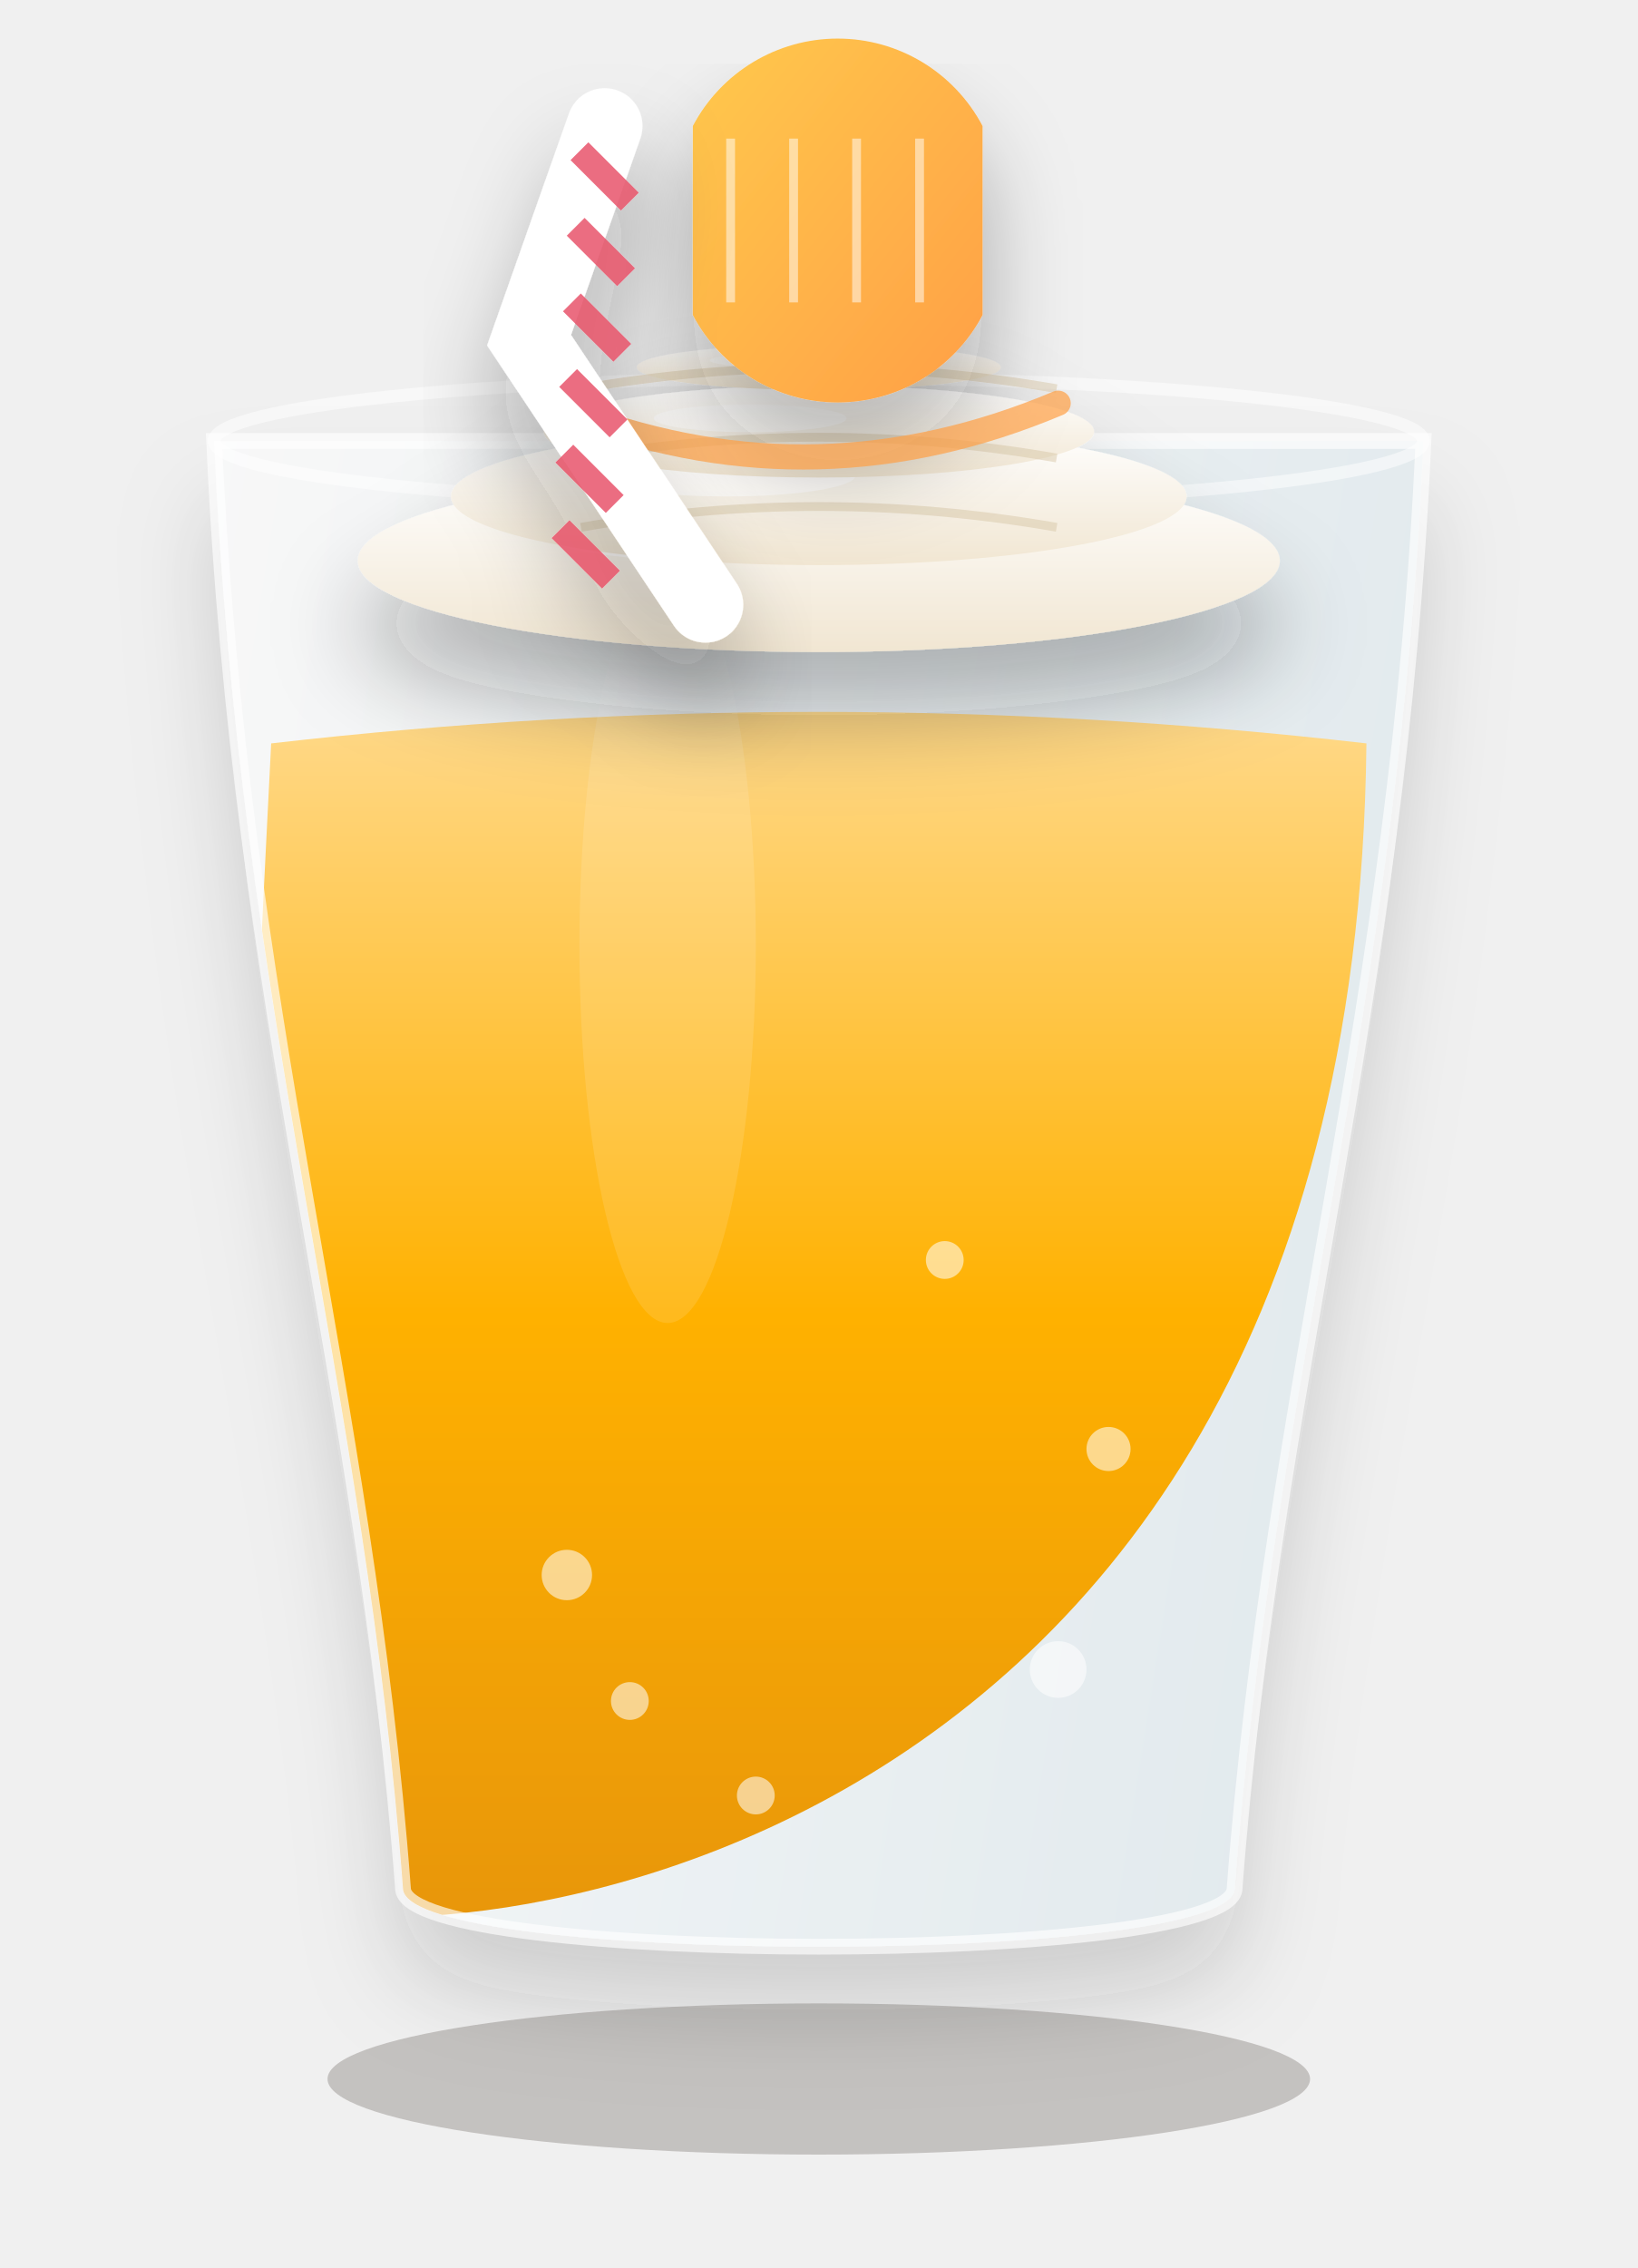
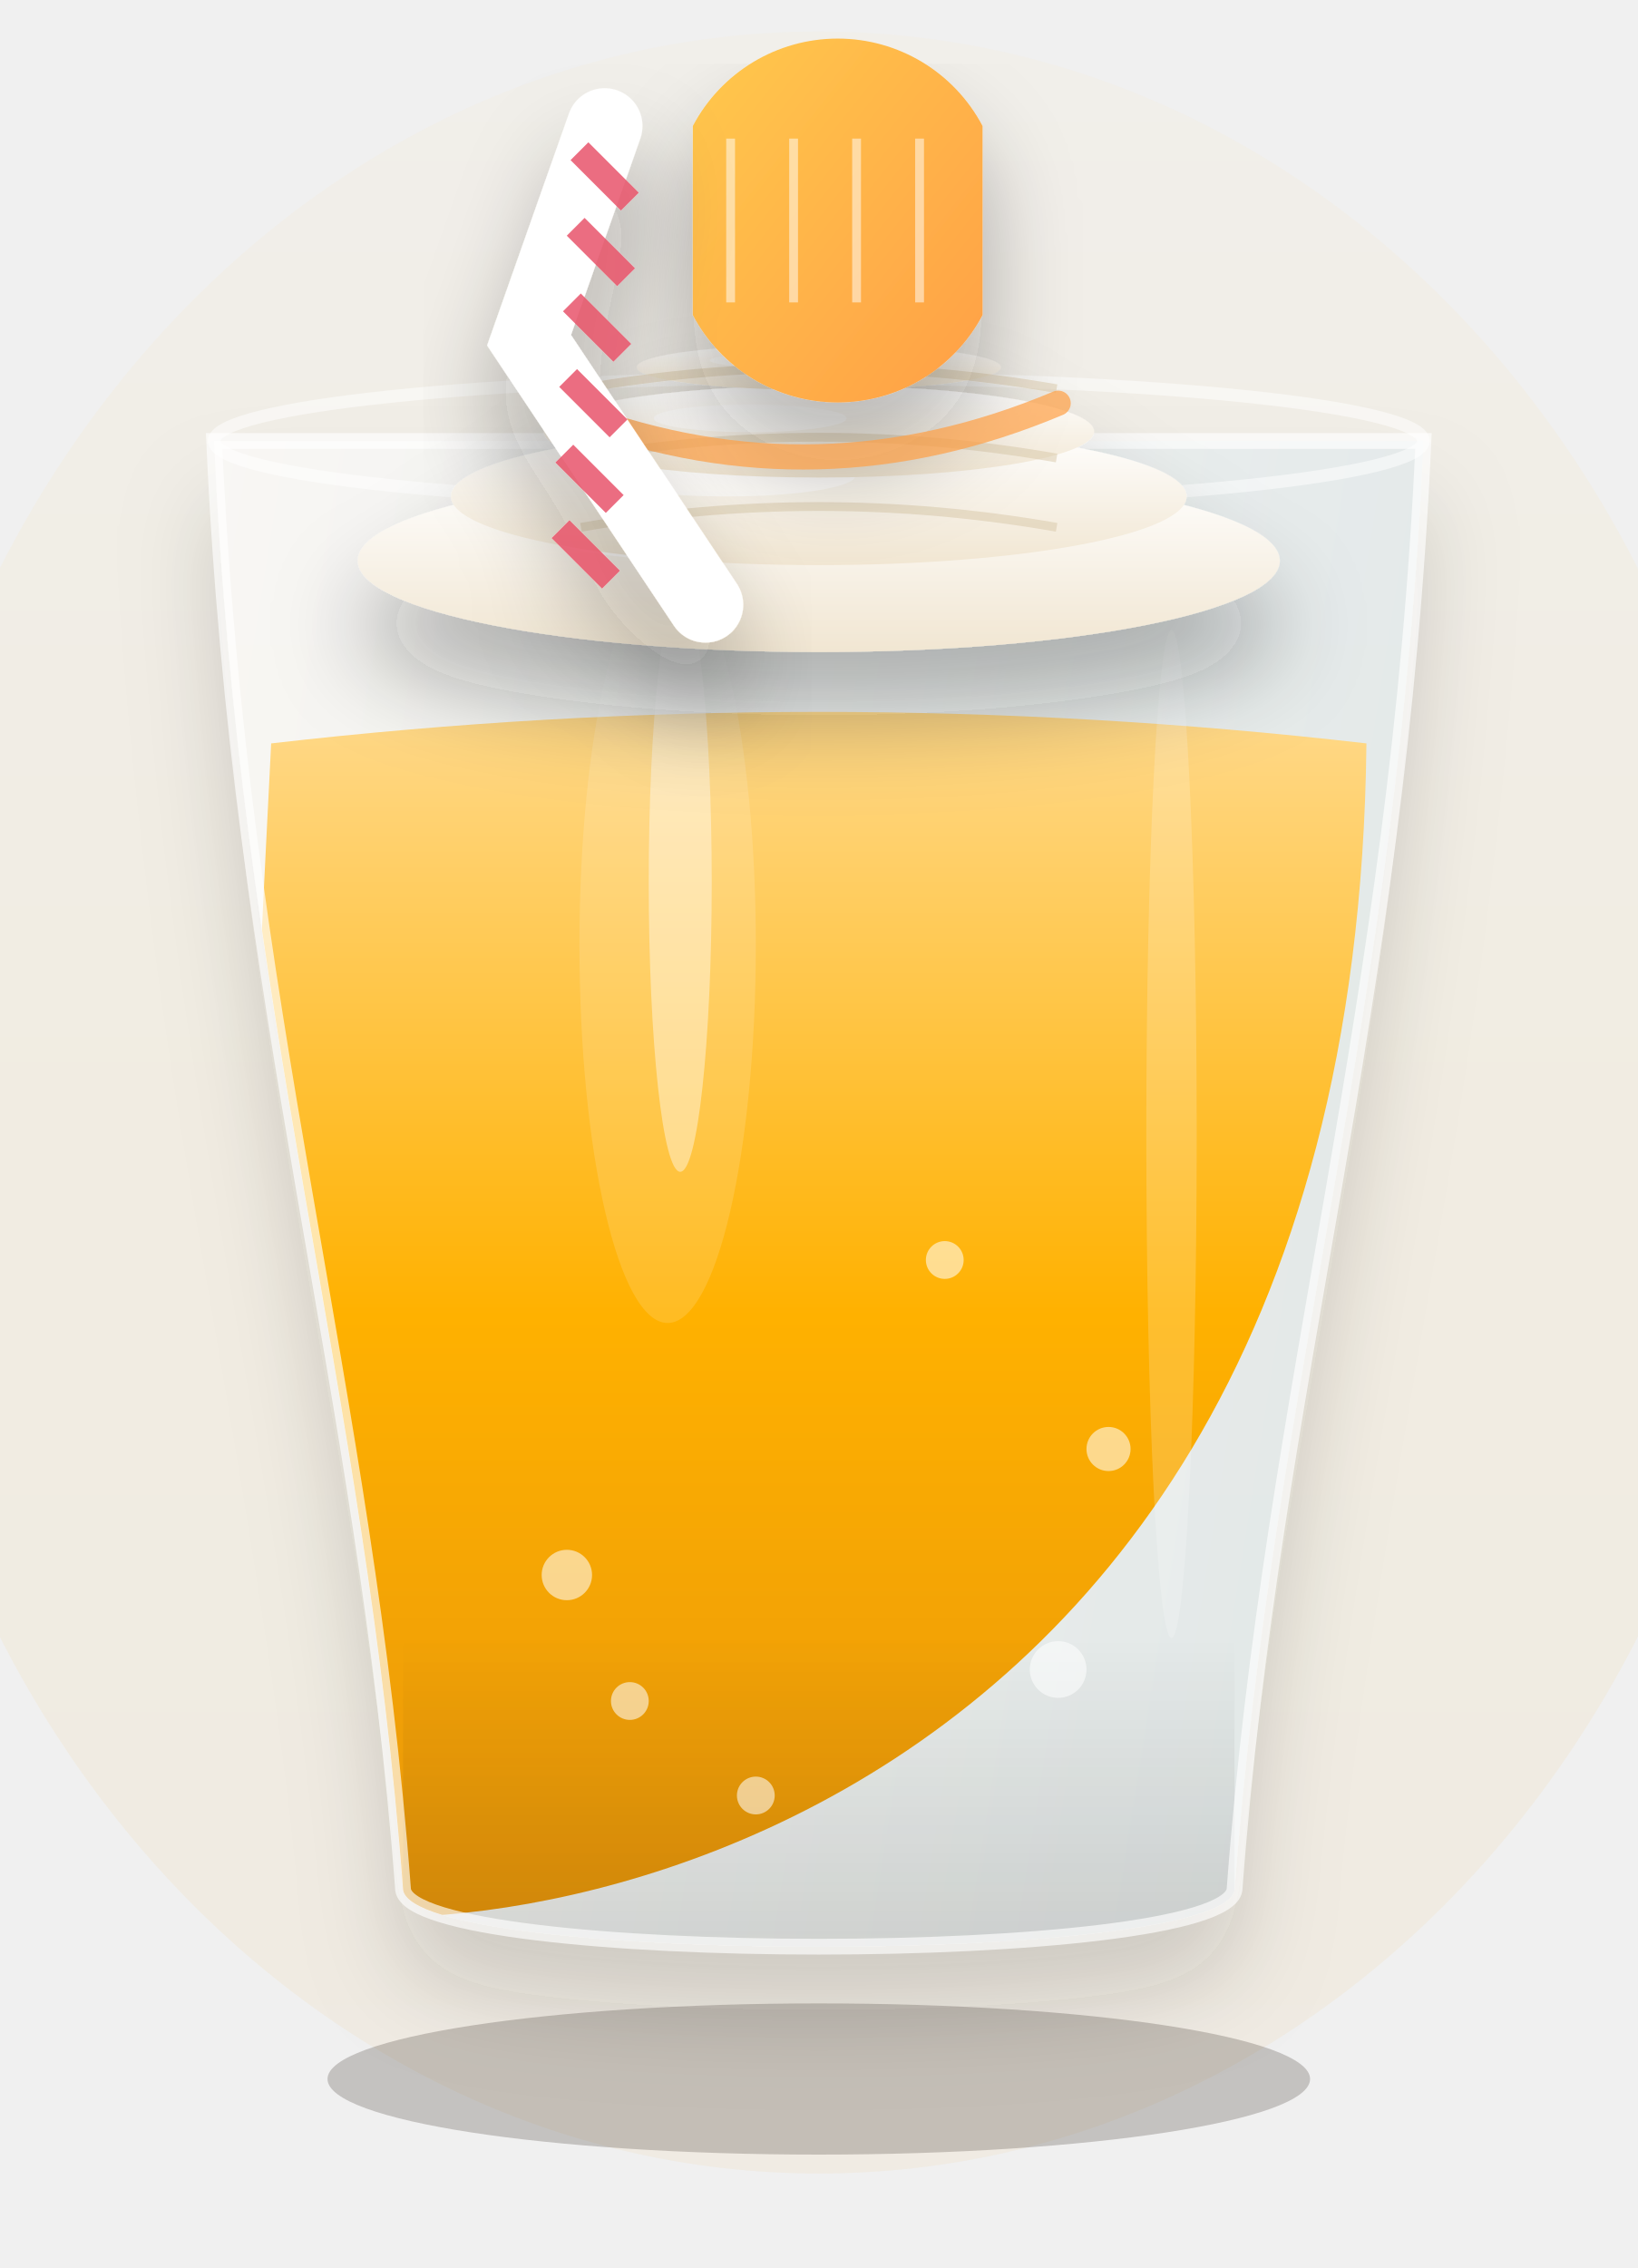
<svg xmlns="http://www.w3.org/2000/svg" viewBox="0 0 260 360" width="260" height="360">
  <defs>
    <linearGradient id="creamBody" x1="0" y1="0" x2="0" y2="1">
      <stop offset="0" stop-color="#FFFFFF" />
      <stop offset="1" stop-color="#F1E6D2" />
    </linearGradient>
    <linearGradient id="glassBody" x1="0" y1="0" x2="1" y2="0.2">
      <stop offset="0" stop-color="#FFFFFF" />
      <stop offset="0.5" stop-color="#EAF3F7" />
      <stop offset="1" stop-color="#D8E6EC" />
    </linearGradient>
    <linearGradient id="shakeFill" x1="0" y1="0" x2="0" y2="1">
      <stop offset="0" stop-color="#FFD98A" />
      <stop offset="0.5" stop-color="#FFB100" />
      <stop offset="1" stop-color="#E8960A" />
    </linearGradient>
+     <linearGradient id="shakePool" x1="0" y1="0" x2="0" y2="1">
+       <stop offset="0" stop-color="rgba(0,0,0,0)" />
+       <stop offset="1" stop-color="#2B1E16" />
+     </linearGradient>
    <filter id="softShadow" x="-60%" y="-60%" width="220%" height="220%">
      <feDropShadow dx="0" dy="10.1" stdDeviation="7.2" flood-color="#2B1E16" flood-opacity="0.30" />
    </filter>
  </defs>
+   <ellipse cx="130" cy="175" rx="150" ry="170" fill="url(#shakeFill)" opacity="0.06" />
  <ellipse cx="130" cy="330" rx="78" ry="12" fill="#2B1E16" opacity="0.22" />
  <path d="M34,70 L226,70 C222,160 202,220 196,300 C194,312 66,312 64,300 C58,220 38,160 34,70 Z" fill="url(#glassBody)" opacity="0.55" filter="url(#softShadow)" />
  <clipPath id="glassClip">
    <path d="M34,70 L226,70 C222,160 202,220 196,300 C194,312 66,312 64,300 C58,220 38,160 34,70 Z" />
  </clipPath>
  <g clip-path="url(#glassClip)">
    <path d="M43.052,118 Q130,108 216.948,118 C214.948,312 45.052,312 43.052,300 C37.052,220 41,160 43.052,118 Z" fill="url(#shakeFill)" />
-     <ellipse cx="106" cy="150" rx="14" ry="60" fill="#FFFFFF" opacity="0.12" />
+     <rect x="64" y="260" width="132" height="70" fill="url(#shakePool)" opacity="0.18" />
+     <ellipse cx="106" cy="150" rx="14" ry="60" fill="#FFFFFF" opacity="0.14" />
+     <ellipse cx="108" cy="140" rx="5" ry="46" fill="#FFFFFF" opacity="0.4" />
+     <ellipse cx="186" cy="180" rx="4" ry="80" fill="#FFFFFF" opacity="0.18" />
  </g>
  <path d="M34,70 L226,70 C222,160 202,220 196,300 C194,312 66,312 64,300 C58,220 38,160 34,70 Z" fill="none" stroke="#FFFFFF" stroke-width="2.5" opacity="0.65" />
  <ellipse cx="130" cy="70" rx="96" ry="10" fill="none" stroke="#FFFFFF" stroke-width="2" opacity="0.5" />
  <circle cx="90" cy="250" r="4" fill="#FFFFFF" opacity="0.55" />
  <circle cx="176" cy="230" r="3.5" fill="#FFFFFF" opacity="0.55" />
  <circle cx="100" cy="270" r="3" fill="#FFFFFF" opacity="0.55" />
  <circle cx="168" cy="265" r="4.5" fill="#FFFFFF" opacity="0.55" />
  <circle cx="120" cy="285" r="3" fill="#FFFFFF" opacity="0.55" />
  <circle cx="150" cy="200" r="3" fill="#FFFFFF" opacity="0.55" />
  <g filter="url(#softShadow)">
    <ellipse cx="130" cy="89.0" rx="73.2" ry="14.5" fill="url(#creamBody)" />
    <ellipse cx="111.7" cy="84.6" rx="25.6" ry="4.4" fill="#FFFFFF" opacity="0.6" />
    <ellipse cx="130" cy="78.8" rx="58.4" ry="10.9" fill="url(#creamBody)" />
    <ellipse cx="115.4" cy="75.5" rx="20.4" ry="3.3" fill="#FFFFFF" opacity="0.6" />
    <ellipse cx="130" cy="68.5" rx="43.7" ry="7.3" fill="url(#creamBody)" />
    <ellipse cx="119.1" cy="66.4" rx="15.3" ry="2.2" fill="#FFFFFF" opacity="0.6" />
    <ellipse cx="130" cy="58.3" rx="28.9" ry="3.6" fill="url(#creamBody)" />
    <ellipse cx="122.8" cy="57.2" rx="10.1" ry="1.1" fill="#FFFFFF" opacity="0.6" />
    <path d="M92.24,83.7 Q130,77.1 167.76,83.7" stroke="#D8C7A8" stroke-width="1.4" fill="none" opacity="0.5" />
    <path d="M92.24,72.7 Q130,66.1 167.76,72.7" stroke="#D8C7A8" stroke-width="1.4" fill="none" opacity="0.5" />
    <path d="M92.24,61.7 Q130,55.1 167.76,61.7" stroke="#D8C7A8" stroke-width="1.4" fill="none" opacity="0.5" />
  </g>
  <defs>
    <linearGradient id="garnMango" x1="0" y1="0" x2="1" y2="1">
      <stop offset="0" stop-color="#FFC94D" />
      <stop offset="1" stop-color="#FF9F45" />
    </linearGradient>
  </defs>
  <path d="M110,20 A26,26 0 0 1 156,20 L156,50 A26,26 0 0 1 110,50 Z" fill="url(#garnMango)" filter="url(#softShadow)" />
  <line x1="116" y1="22" x2="116" y2="48" stroke="#FFFFFF" stroke-width="1.4" opacity="0.5" />
  <line x1="126" y1="22" x2="126" y2="48" stroke="#FFFFFF" stroke-width="1.4" opacity="0.5" />
  <line x1="136" y1="22" x2="136" y2="48" stroke="#FFFFFF" stroke-width="1.4" opacity="0.5" />
  <line x1="146" y1="22" x2="146" y2="48" stroke="#FFFFFF" stroke-width="1.4" opacity="0.5" />
  <path d="M92,66 Q130,80 168,64" stroke="#FF9F45" stroke-width="4" fill="none" opacity="0.7" stroke-linecap="round" />
  <g filter="url(#softShadow)">
    <path d="M96,20 L84,54 L112,96" stroke="#FFFFFF" stroke-width="12" fill="none" stroke-linecap="round" />
    <line x1="92.0" y1="24" x2="100.0" y2="32" stroke="#E8536B" stroke-width="4" opacity="0.85" />
    <line x1="91.4" y1="36" x2="99.4" y2="44" stroke="#E8536B" stroke-width="4" opacity="0.85" />
    <line x1="90.8" y1="48" x2="98.8" y2="56" stroke="#E8536B" stroke-width="4" opacity="0.85" />
    <line x1="90.2" y1="60" x2="98.2" y2="68" stroke="#E8536B" stroke-width="4" opacity="0.85" />
    <line x1="89.6" y1="72" x2="97.6" y2="80" stroke="#E8536B" stroke-width="4" opacity="0.85" />
    <line x1="89.0" y1="84" x2="97.0" y2="92" stroke="#E8536B" stroke-width="4" opacity="0.85" />
  </g>
</svg>
